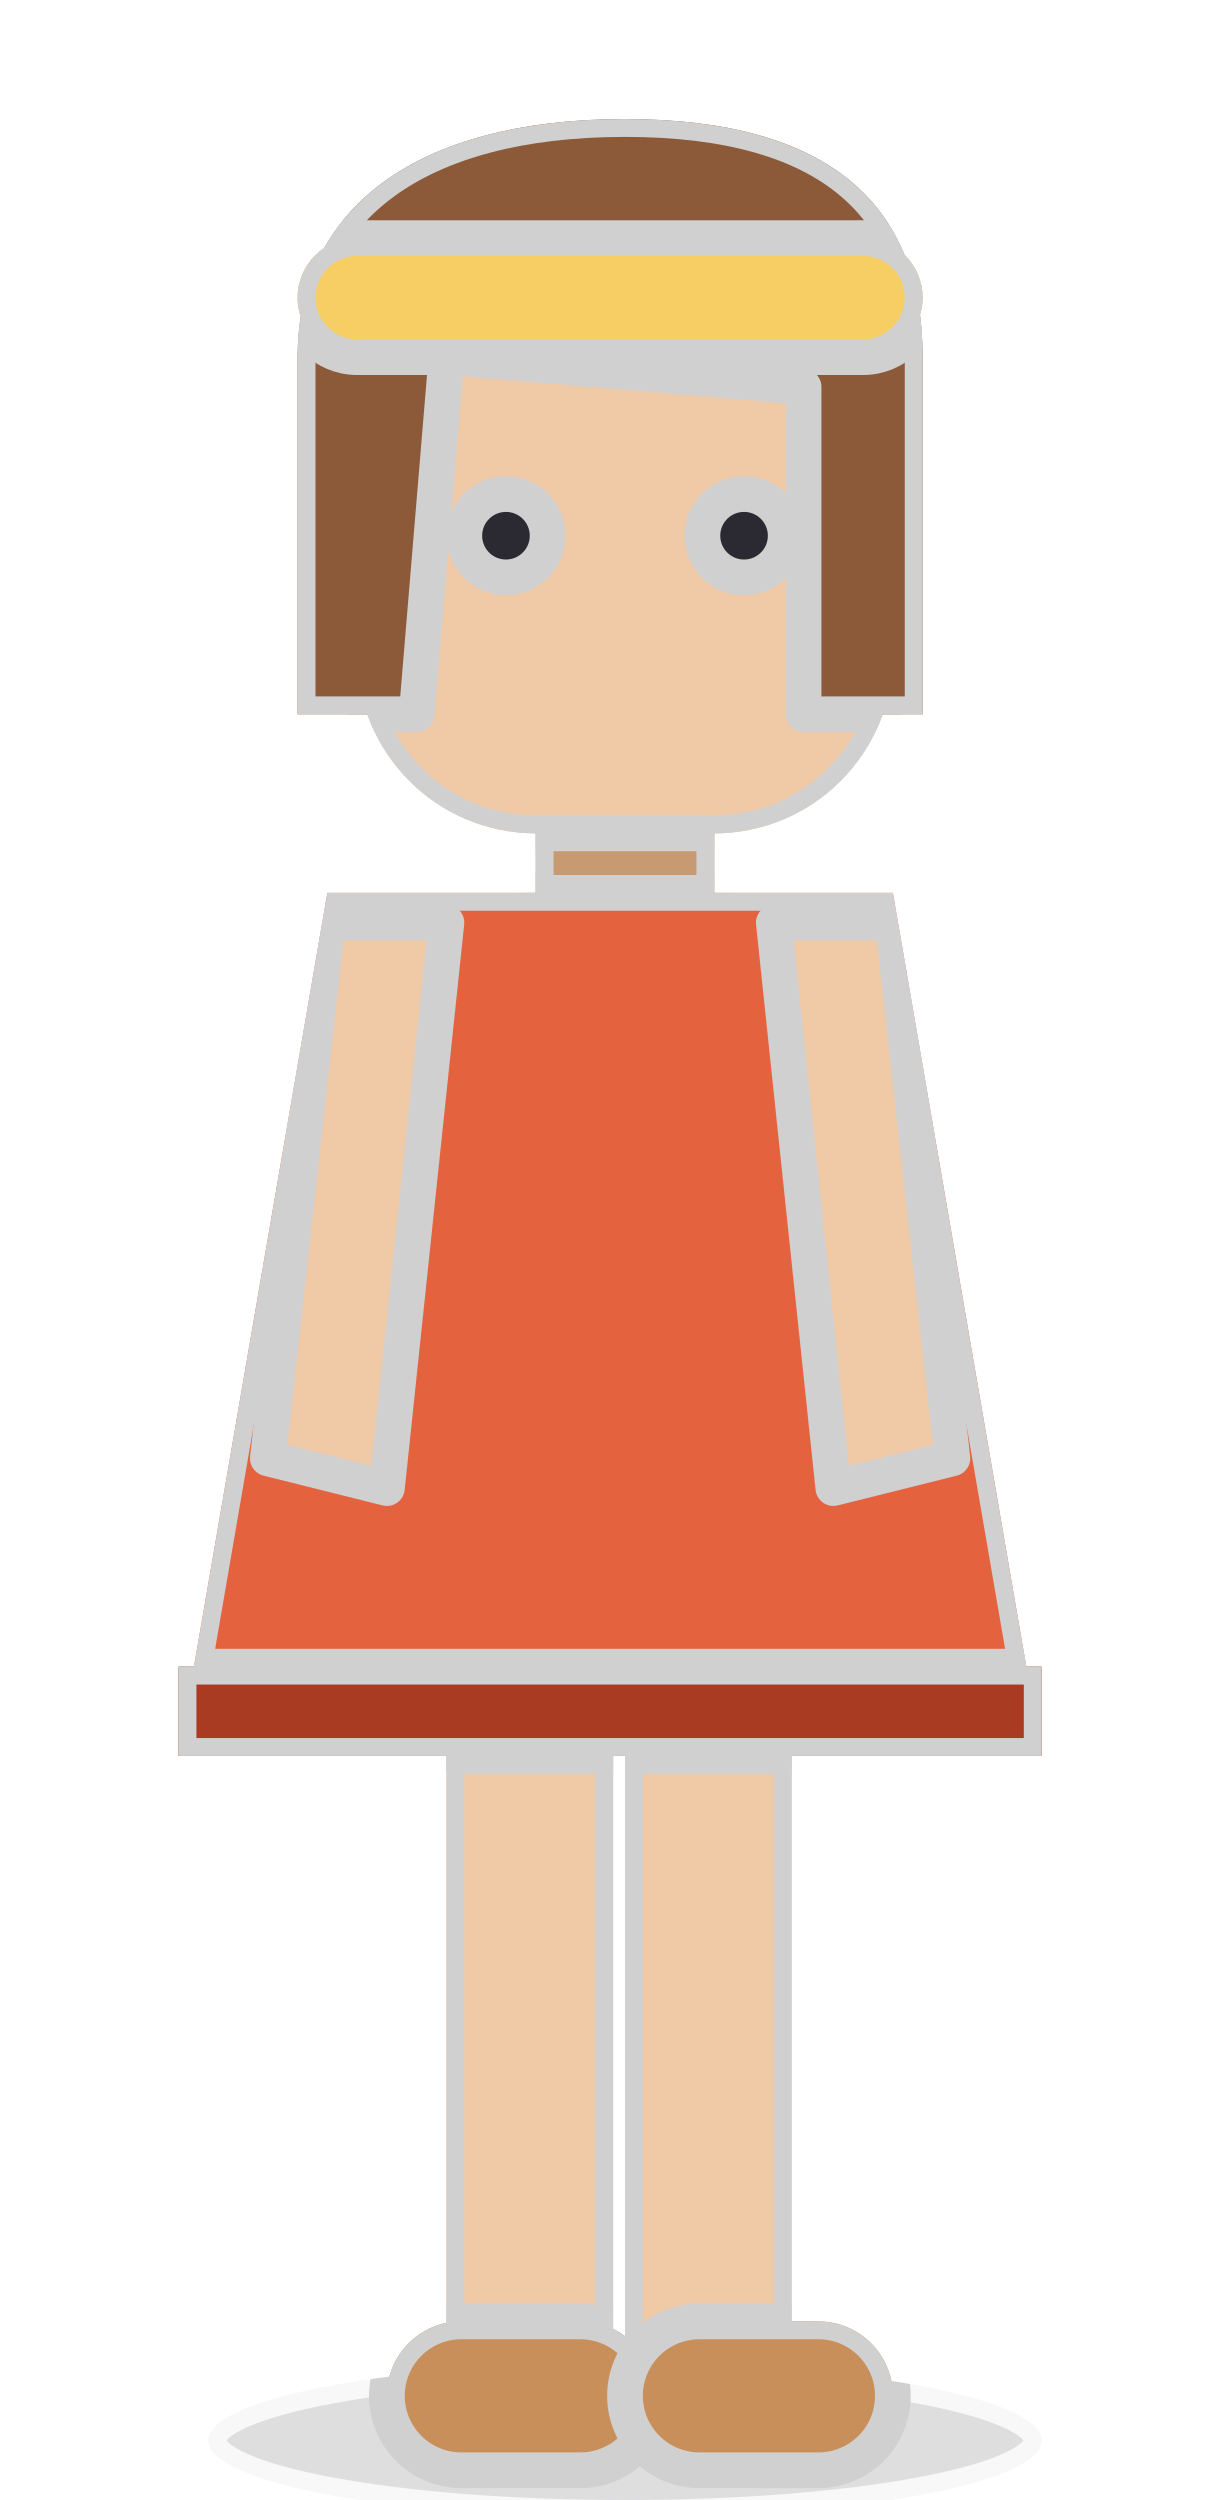
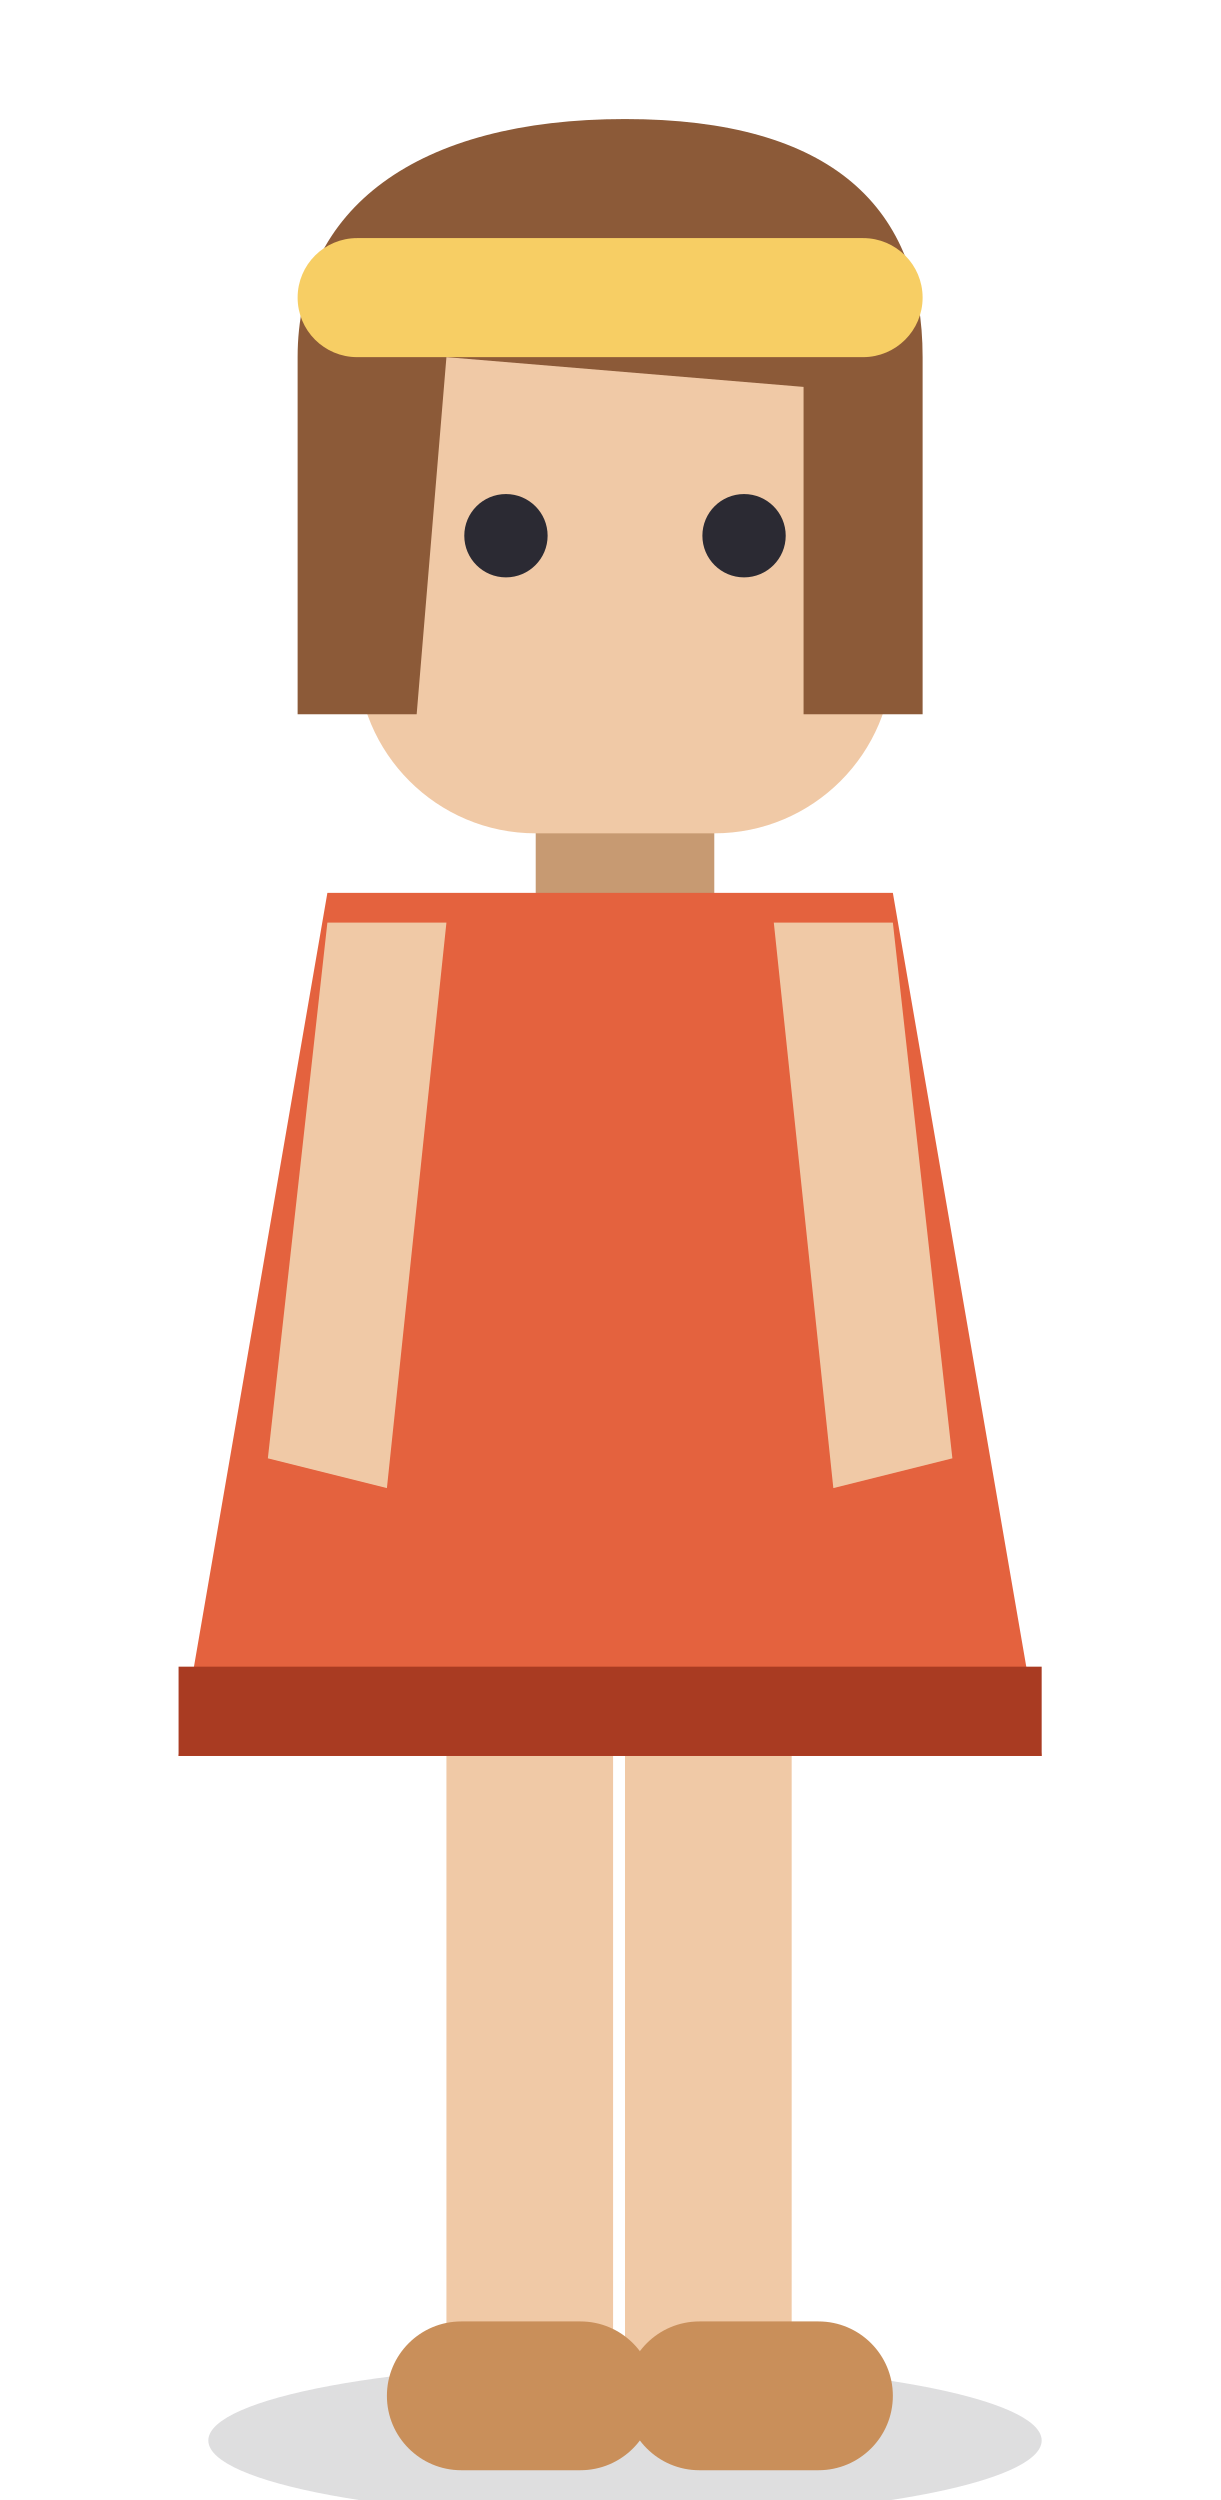
<svg xmlns="http://www.w3.org/2000/svg" width="123" height="252" viewBox="1 0 41 84">
-   <clipPath id="rim_person_woman_summer_walk0">
-     <ellipse cx="22" cy="82" rx="14" ry="2.6" fill="#2B2A33" opacity="0.16" />
-     <rect x="16" y="58" width="5.6" height="21" fill="#F0C9A6" />
-     <rect x="22" y="58" width="5.6" height="21" fill="#F0C9A6" />
-     <rect x="14" y="78" width="9" height="5" rx="2.5" fill="#C98F5A" />
-     <rect x="22" y="78" width="9" height="5" rx="2.5" fill="#C98F5A" />
+   <ellipse cx="22" cy="82" rx="14" ry="2.6" fill="#2B2A33" opacity="0.16" />
+   <rect x="16" y="58" width="5.6" height="21" fill="#F0C9A6" />
+   <rect x="22" y="58" width="5.6" height="21" fill="#F0C9A6" />
+   <rect x="14" y="78" width="9" height="5" rx="2.5" fill="#C98F5A" />
+   <rect x="22" y="78" width="9" height="5" rx="2.5" fill="#C98F5A" />
+   <g transform="translate(0 0) scale(1 1)">
    <rect x="19" y="27" width="6" height="4" fill="#C79A72" />
    <polygon points="12,30 31,30 36,59 7,59" fill="#E4623E" />
    <polygon points="7,56 36,56 36,59 7,59" fill="#A93B22" />
    <polygon points="12,31 16,31 14,50 10,49" fill="#F0C9A6" />
    <polygon points="27,31 31,31 33,49 29,50" fill="#F0C9A6" />
    <rect x="13" y="6" width="18" height="22" rx="6" fill="#F0C9A6" />
    <path d="M11 24 L11 12 C11 7 15 4 22 4 C29 4 32 7 32 12 L32 24 L28 24 L28 13 L16 12 L15 24 Z" fill="#8C5A38" />
    <rect x="11" y="8" width="21" height="4" rx="2" fill="#F7CE64" />
    <circle cx="18" cy="18" r="1.4" fill="#2B2A33" />
    <circle cx="26" cy="18" r="1.4" fill="#2B2A33" />
-   </clipPath>
-   <g clip-path="url(#rim_person_woman_summer_walk0)">
-     <ellipse stroke="#d0d0d0" stroke-width="1.2" stroke-linejoin="round" cx="22" cy="82" rx="14" ry="2.6" fill="#2B2A33" opacity="0.16" />
-     <rect stroke="#d0d0d0" stroke-width="1.2" stroke-linejoin="round" x="16" y="58" width="5.6" height="21" fill="#F0C9A6" />
-     <rect stroke="#d0d0d0" stroke-width="1.2" stroke-linejoin="round" x="22" y="58" width="5.6" height="21" fill="#F0C9A6" />
-     <rect stroke="#d0d0d0" stroke-width="1.2" stroke-linejoin="round" x="14" y="78" width="9" height="5" rx="2.5" fill="#C98F5A" />
-     <rect stroke="#d0d0d0" stroke-width="1.2" stroke-linejoin="round" x="22" y="78" width="9" height="5" rx="2.5" fill="#C98F5A" />
-     <g transform="translate(0 0) scale(1 1)">
-       <rect stroke="#d0d0d0" stroke-width="1.2" stroke-linejoin="round" x="19" y="27" width="6" height="4" fill="#C79A72" />
-       <polygon stroke="#d0d0d0" stroke-width="1.2" stroke-linejoin="round" points="12,30 31,30 36,59 7,59" fill="#E4623E" />
-       <polygon stroke="#d0d0d0" stroke-width="1.2" stroke-linejoin="round" points="7,56 36,56 36,59 7,59" fill="#A93B22" />
-       <polygon stroke="#d0d0d0" stroke-width="1.2" stroke-linejoin="round" points="12,31 16,31 14,50 10,49" fill="#F0C9A6" />
-       <polygon stroke="#d0d0d0" stroke-width="1.2" stroke-linejoin="round" points="27,31 31,31 33,49 29,50" fill="#F0C9A6" />
-       <rect stroke="#d0d0d0" stroke-width="1.2" stroke-linejoin="round" x="13" y="6" width="18" height="22" rx="6" fill="#F0C9A6" />
-       <path stroke="#d0d0d0" stroke-width="1.2" stroke-linejoin="round" d="M11 24 L11 12 C11 7 15 4 22 4 C29 4 32 7 32 12 L32 24 L28 24 L28 13 L16 12 L15 24 Z" fill="#8C5A38" />
-       <rect stroke="#d0d0d0" stroke-width="1.2" stroke-linejoin="round" x="11" y="8" width="21" height="4" rx="2" fill="#F7CE64" />
-       <circle stroke="#d0d0d0" stroke-width="1.2" stroke-linejoin="round" cx="18" cy="18" r="1.4" fill="#2B2A33" />
-       <circle stroke="#d0d0d0" stroke-width="1.2" stroke-linejoin="round" cx="26" cy="18" r="1.4" fill="#2B2A33" />
-     </g>
  </g>
</svg>
